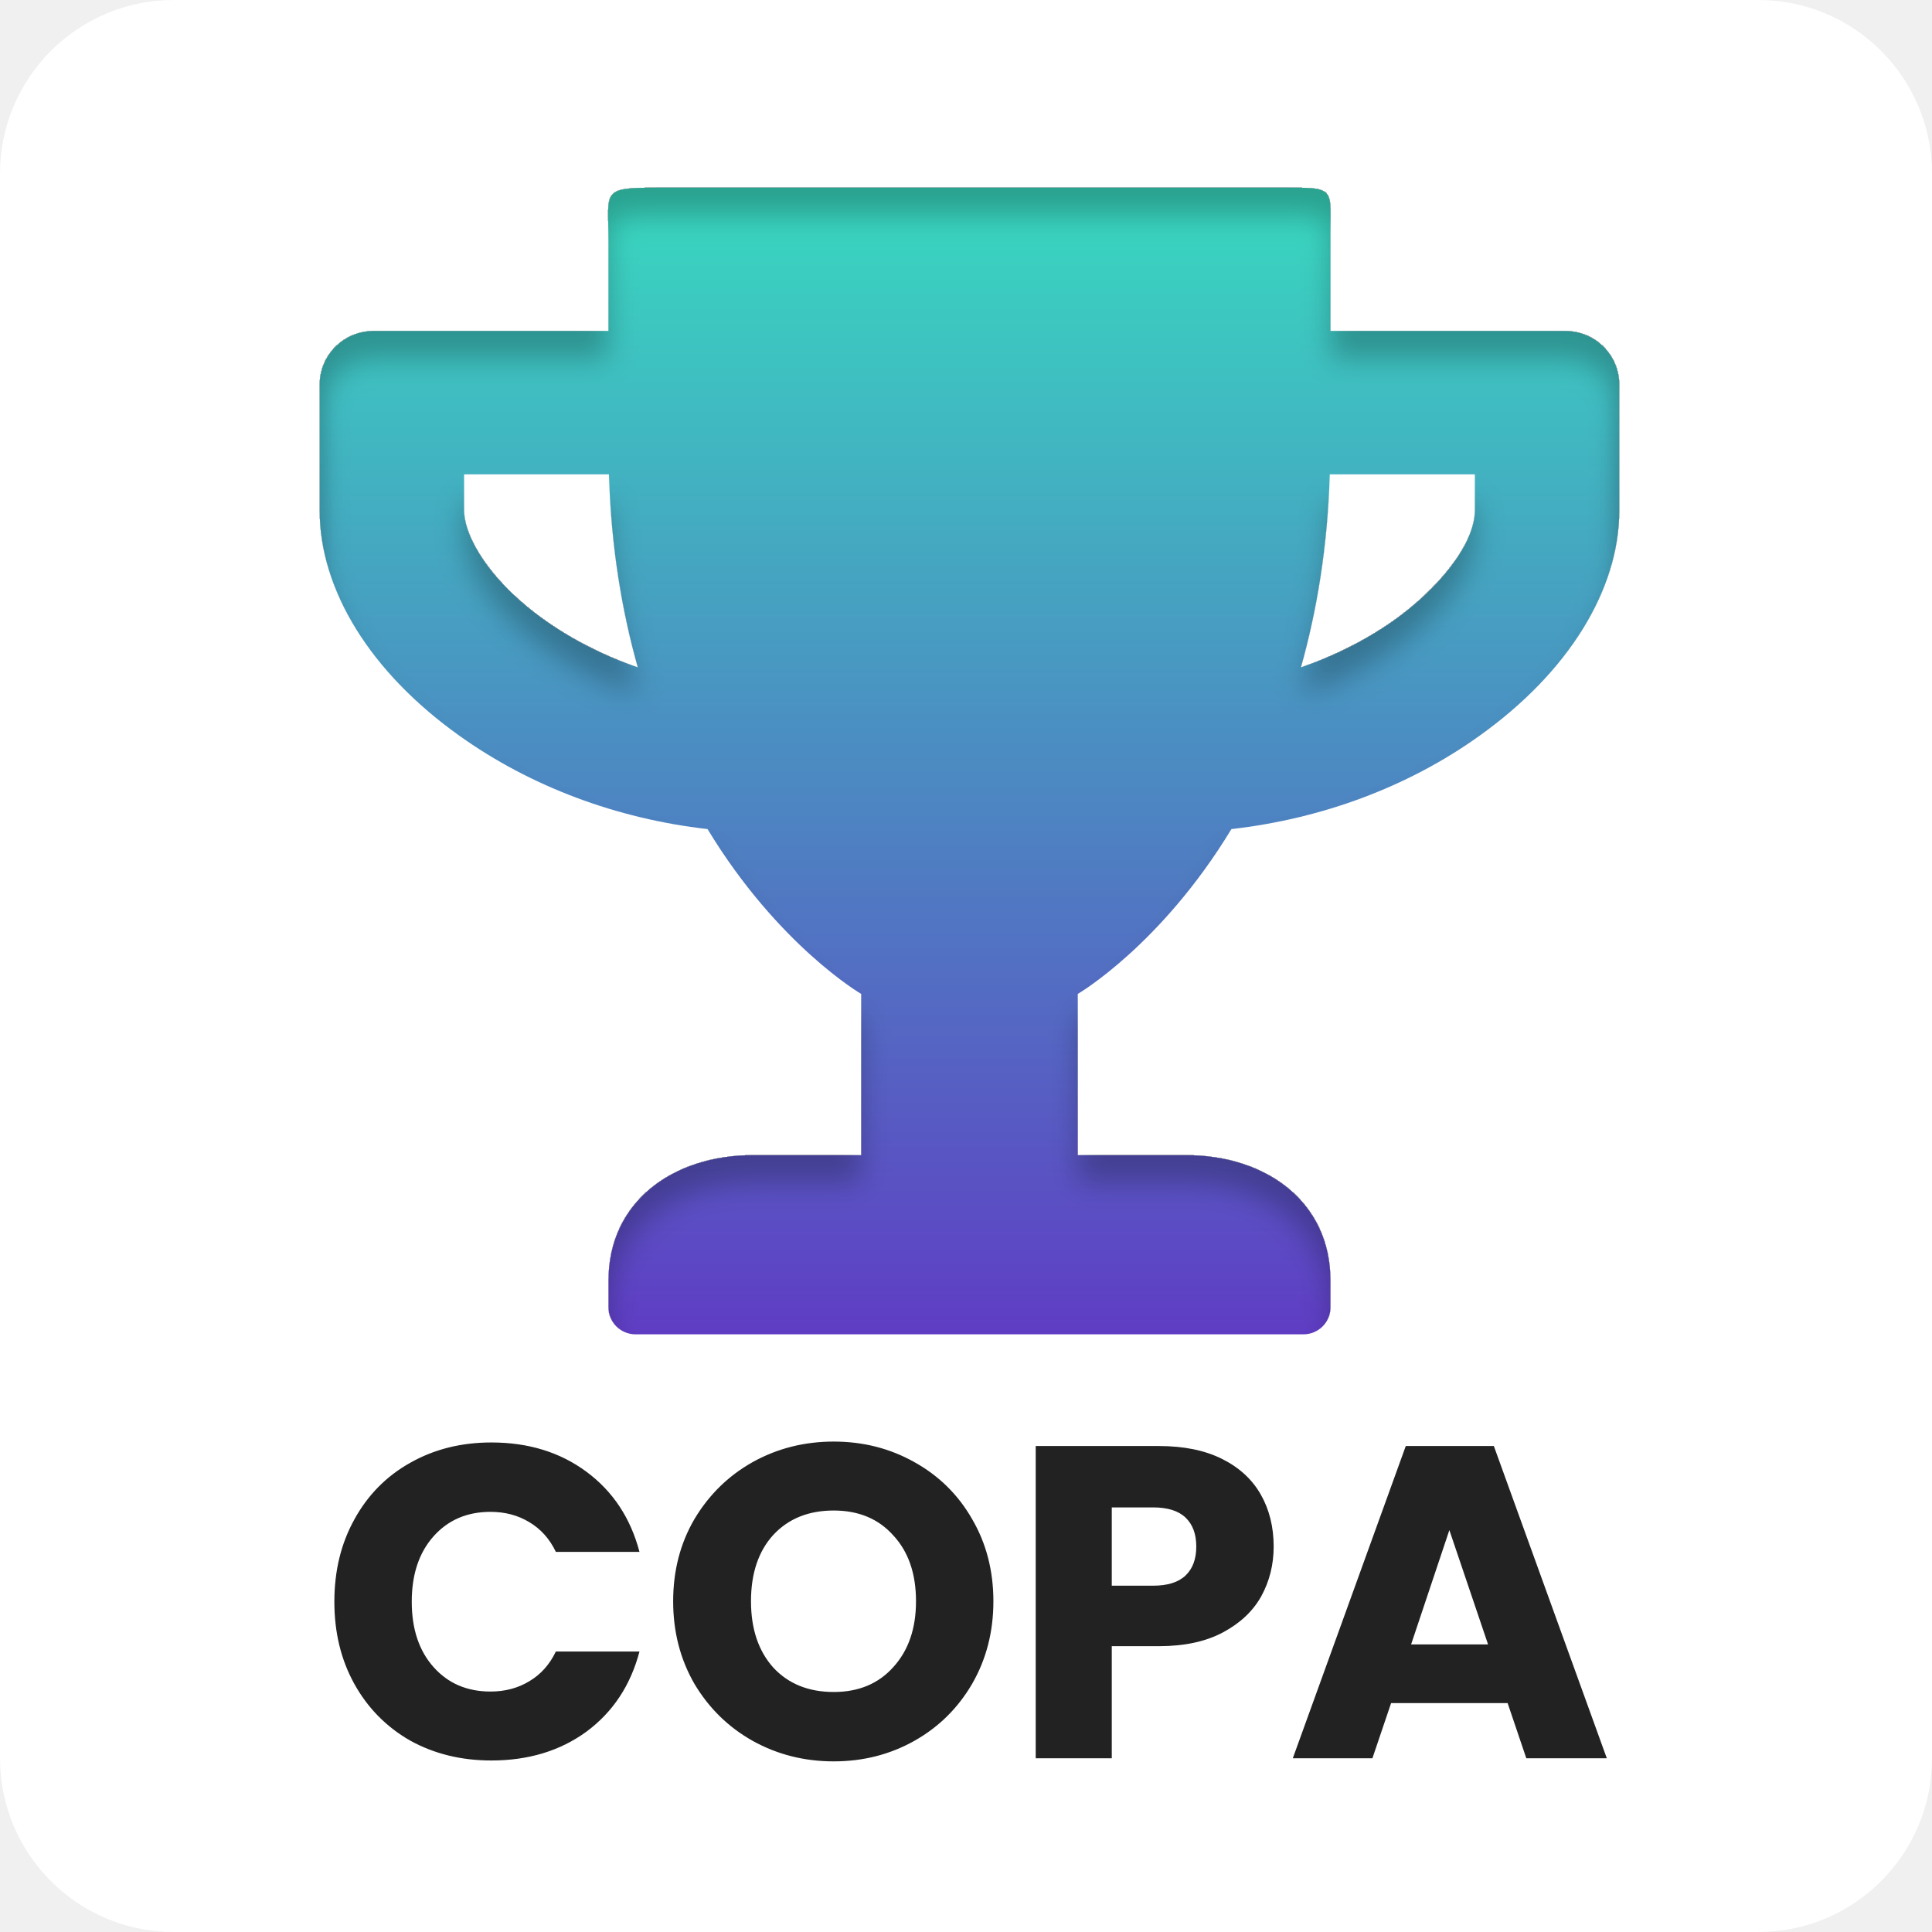
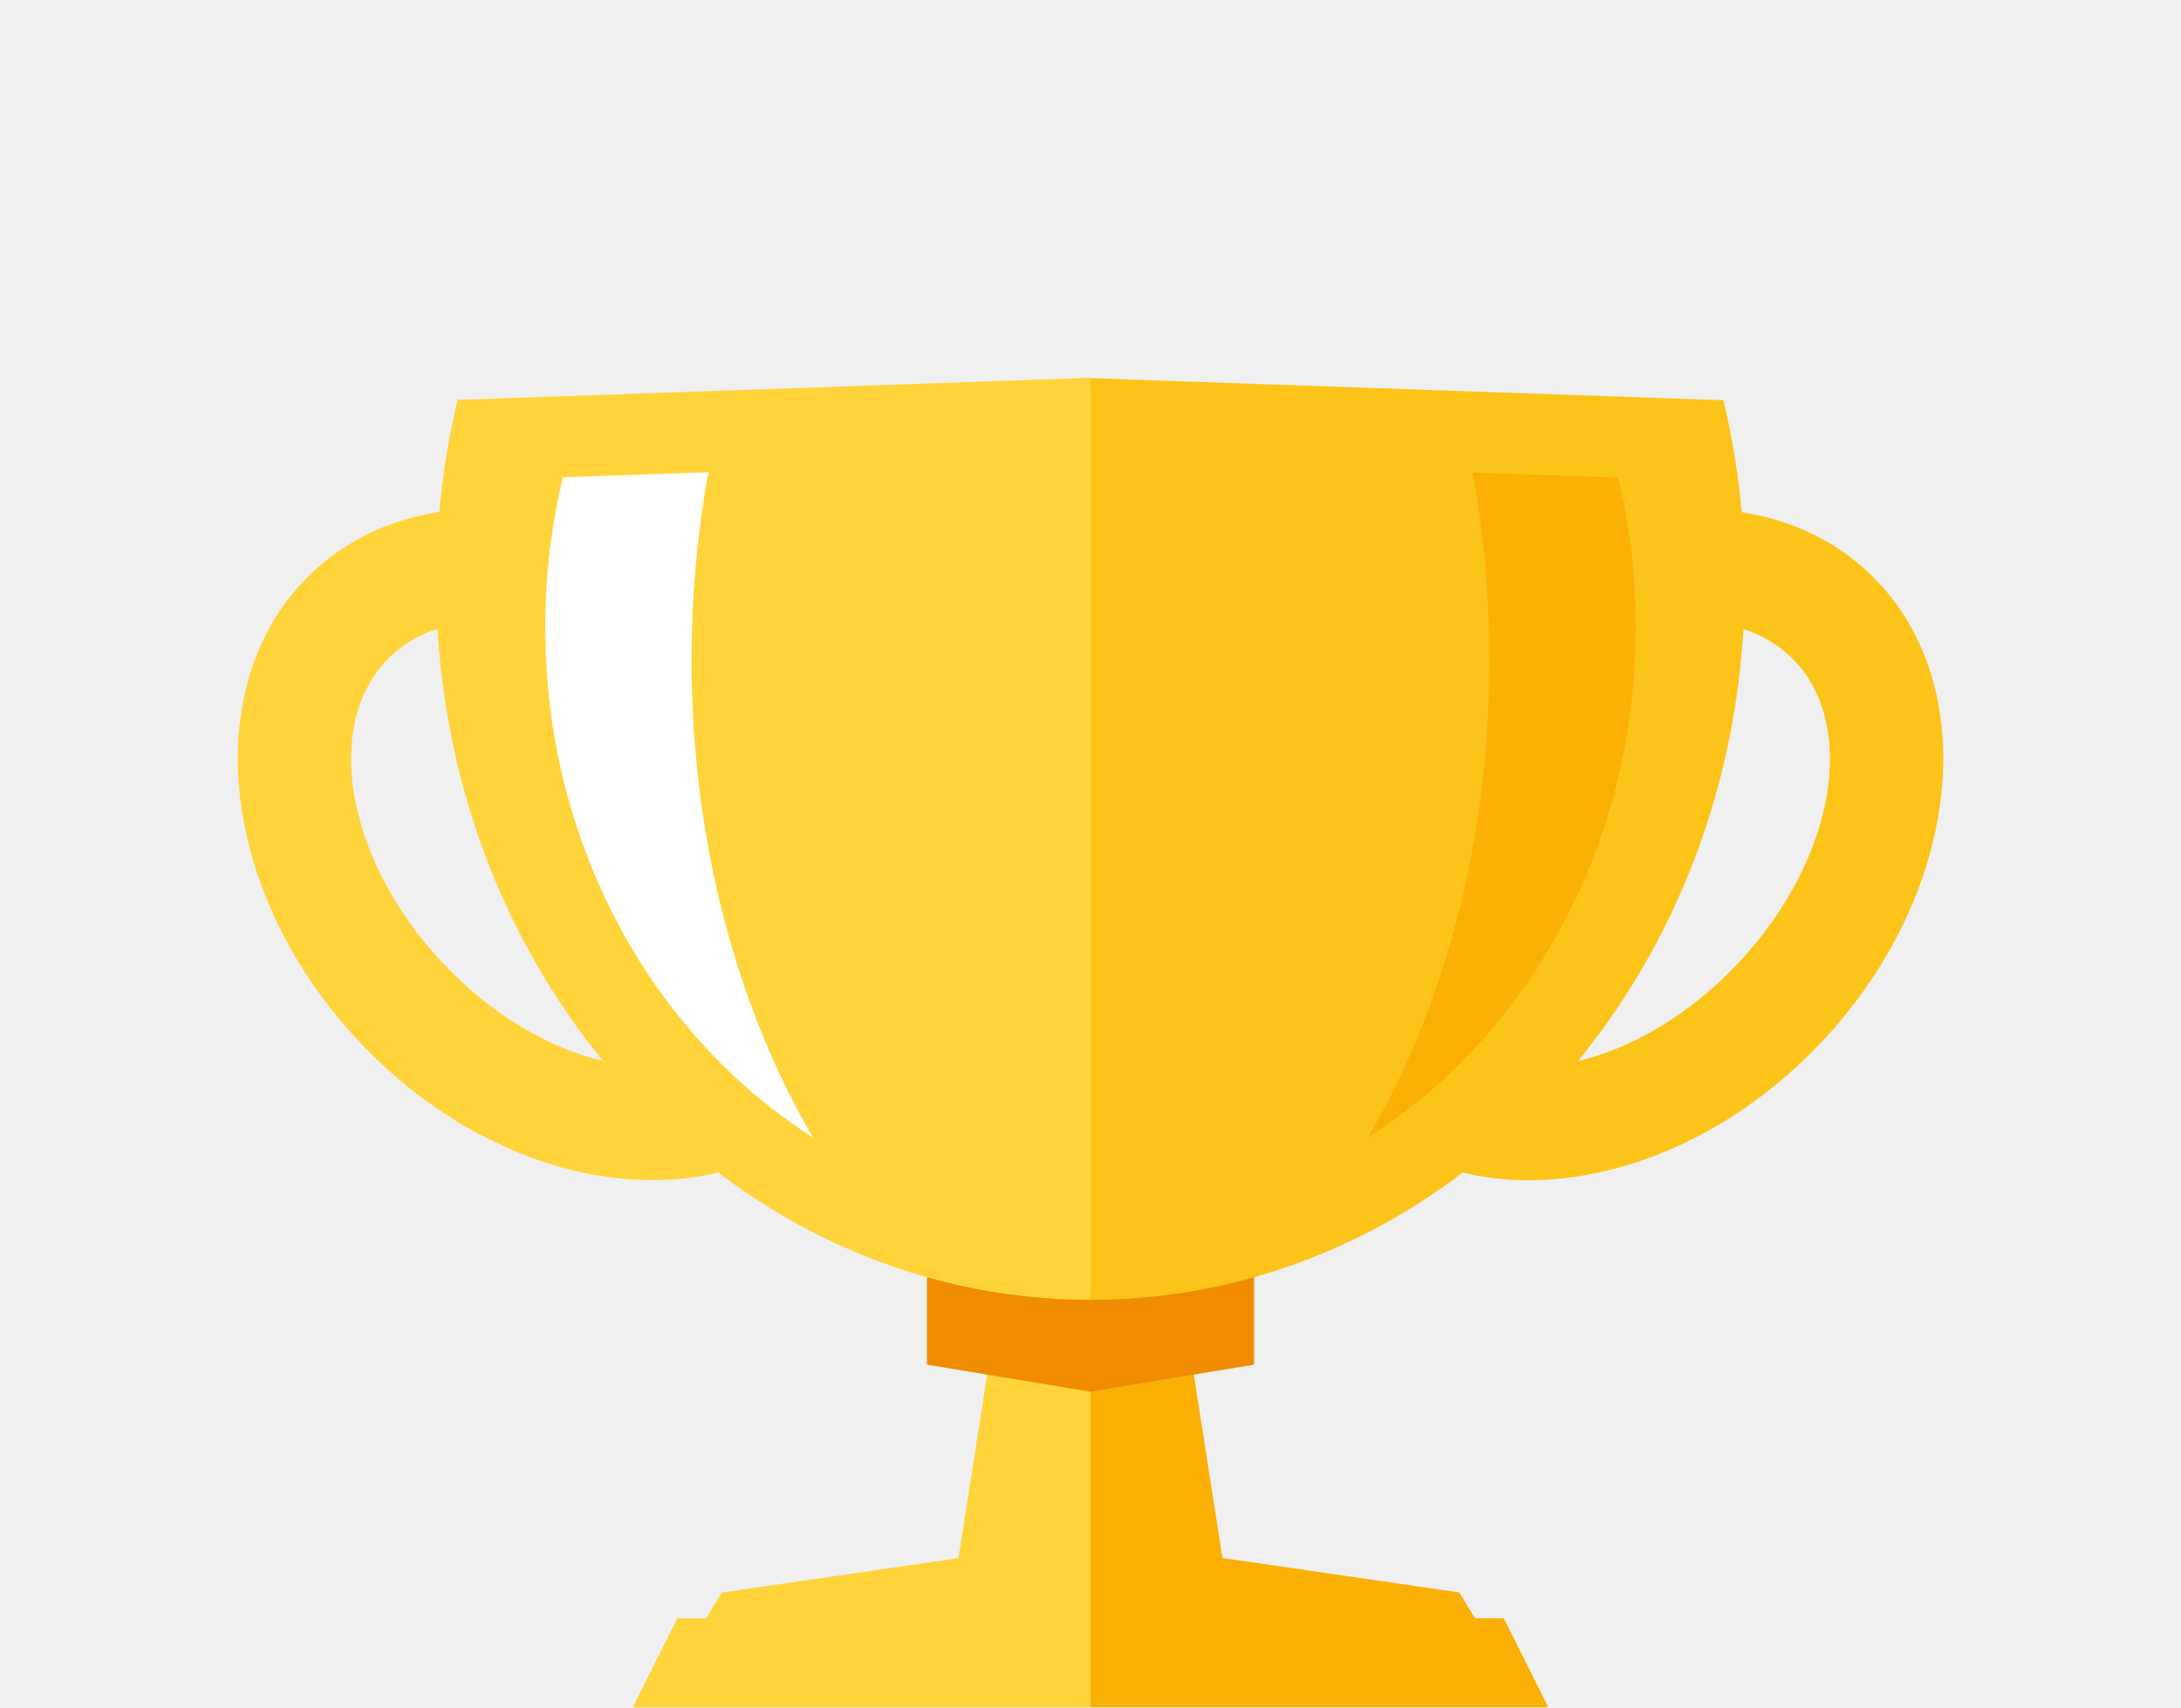
- <svg xmlns="http://www.w3.org/2000/svg" width="278" height="278" viewBox="0 0 278 278" fill="none">
-   <rect width="278" height="278" rx="25" fill="white" />
-   <path d="M48.112 230.472C48.112 226.035 49.072 222.088 50.992 218.632C52.912 215.133 55.579 212.424 58.992 210.504C62.448 208.541 66.352 207.56 70.704 207.56C76.037 207.56 80.603 208.968 84.4 211.784C88.197 214.6 90.736 218.44 92.016 223.304H79.984C79.088 221.427 77.808 219.997 76.144 219.016C74.523 218.035 72.667 217.544 70.576 217.544C67.205 217.544 64.475 218.717 62.384 221.064C60.293 223.411 59.248 226.547 59.248 230.472C59.248 234.397 60.293 237.533 62.384 239.88C64.475 242.227 67.205 243.4 70.576 243.4C72.667 243.4 74.523 242.909 76.144 241.928C77.808 240.947 79.088 239.517 79.984 237.64H92.016C90.736 242.504 88.197 246.344 84.4 249.16C80.603 251.933 76.037 253.32 70.704 253.32C66.352 253.32 62.448 252.36 58.992 250.44C55.579 248.477 52.912 245.768 50.992 242.312C49.072 238.856 48.112 234.909 48.112 230.472ZM119.966 253.448C115.742 253.448 111.859 252.467 108.318 250.504C104.819 248.541 102.025 245.811 99.934 242.312C97.886 238.771 96.862 234.803 96.862 230.408C96.862 226.013 97.886 222.067 99.934 218.568C102.025 215.069 104.819 212.339 108.318 210.376C111.859 208.413 115.742 207.432 119.966 207.432C124.19 207.432 128.051 208.413 131.55 210.376C135.091 212.339 137.865 215.069 139.87 218.568C141.918 222.067 142.942 226.013 142.942 230.408C142.942 234.803 141.918 238.771 139.87 242.312C137.822 245.811 135.049 248.541 131.55 250.504C128.051 252.467 124.19 253.448 119.966 253.448ZM119.966 243.464C123.55 243.464 126.409 242.269 128.542 239.88C130.718 237.491 131.806 234.333 131.806 230.408C131.806 226.44 130.718 223.283 128.542 220.936C126.409 218.547 123.55 217.352 119.966 217.352C116.339 217.352 113.438 218.525 111.262 220.872C109.129 223.219 108.062 226.397 108.062 230.408C108.062 234.376 109.129 237.555 111.262 239.944C113.438 242.291 116.339 243.464 119.966 243.464ZM183.271 222.536C183.271 225.139 182.673 227.528 181.479 229.704C180.284 231.837 178.449 233.565 175.975 234.888C173.5 236.211 170.428 236.872 166.759 236.872H159.975V253H149.031V208.072H166.759C170.343 208.072 173.372 208.691 175.847 209.928C178.321 211.165 180.177 212.872 181.415 215.048C182.652 217.224 183.271 219.72 183.271 222.536ZM165.927 228.168C168.017 228.168 169.575 227.677 170.599 226.696C171.623 225.715 172.135 224.328 172.135 222.536C172.135 220.744 171.623 219.357 170.599 218.376C169.575 217.395 168.017 216.904 165.927 216.904H159.975V228.168H165.927ZM216.936 245.064H200.168L197.48 253H186.024L202.28 208.072H214.952L231.208 253H219.624L216.936 245.064ZM214.12 236.616L208.552 220.168L203.048 236.616H214.12Z" fill="#222222" />
-   <g filter="url(#filter0_i)">
-     <path d="M225.208 47.626H191.444V34.736C191.347 26.703 192.667 27.001 183.653 27.001H95.347C86.333 27.001 87.556 27.195 87.556 34.736V47.626H53.792C49.474 47.626 46 51.075 46 55.361V73.408C46 84.913 53.305 96.74 66.096 105.86C76.323 113.175 88.757 117.816 101.808 119.298C112.002 136.088 123.917 143.017 123.917 143.017V166.22H108.333C96.873 166.22 87.556 172.891 87.556 184.267V188.134C87.556 190.261 89.309 192.001 91.451 192.001H187.549C189.691 192.001 191.444 190.261 191.444 188.134V184.267C191.444 172.891 182.127 166.22 170.667 166.22H155.083V143.017C155.083 143.017 166.998 136.088 177.192 119.298C190.276 117.816 202.71 113.175 212.904 105.86C225.663 96.74 233 84.913 233 73.408V55.361C233 51.075 229.526 47.626 225.208 47.626ZM78.238 89.134C70.317 83.462 66.778 77.146 66.778 73.408V68.251H87.621C87.945 78.757 89.504 87.974 91.776 96.031C86.874 94.355 82.296 92.035 78.238 89.134ZM212.222 73.408C212.222 78.596 206.476 85.041 200.762 89.134C196.704 92.035 192.094 94.355 187.191 96.031C189.464 87.974 191.022 78.757 191.347 68.251H212.222V73.408Z" fill="url(#paint0_linear)" />
-   </g>
-   <defs>
-     <filter id="filter0_i" x="46" y="27" width="187" height="169.001" filterUnits="userSpaceOnUse" color-interpolation-filters="sRGB">
-       <feFlood flood-opacity="0" result="BackgroundImageFix" />
-       <feBlend mode="normal" in="SourceGraphic" in2="BackgroundImageFix" result="shape" />
-       <feColorMatrix in="SourceAlpha" type="matrix" values="0 0 0 0 0 0 0 0 0 0 0 0 0 0 0 0 0 0 127 0" result="hardAlpha" />
-       <feOffset dy="4" />
-       <feGaussianBlur stdDeviation="2" />
-       <feComposite in2="hardAlpha" operator="arithmetic" k2="-1" k3="1" />
-       <feColorMatrix type="matrix" values="0 0 0 0 0 0 0 0 0 0 0 0 0 0 0 0 0 0 0.25 0" />
-       <feBlend mode="normal" in2="shape" result="effect1_innerShadow" />
-     </filter>
-     <linearGradient id="paint0_linear" x1="139.5" y1="27.001" x2="139.5" y2="192.001" gradientUnits="userSpaceOnUse">
-       <stop stop-color="#38D9C0" />
-       <stop offset="1" stop-color="#5F3DC4" />
-     </linearGradient>
-   </defs>
+ <svg xmlns="http://www.w3.org/2000/svg" width="760" height="595" viewBox="0 0 760 595" fill="none">
+   <path d="M350.27 439H380V595H311.5H220.5L236 564H246L251.5 555L334 543L350.27 439Z" fill="#FFD43B" />
+   <path d="M323 423H380V485L323 475.576V423Z" fill="#F08C00" />
+   <path fill-rule="evenodd" clip-rule="evenodd" d="M286.455 389.352C326.847 351.686 319.896 278.585 270.931 226.076C221.965 173.567 149.527 161.534 109.135 199.2C68.744 236.866 75.694 309.967 124.66 362.476C173.625 414.985 246.063 427.018 286.455 389.352ZM259.175 360.098C283.41 337.498 275.576 289.708 241.676 253.356C207.777 217.004 160.65 205.855 136.415 228.454C112.18 251.053 120.015 298.843 153.914 335.196C187.813 371.548 234.94 382.697 259.175 360.098Z" fill="#FFD43B" />
+   <path fill-rule="evenodd" clip-rule="evenodd" d="M159.454 139.355C154.59 159.676 152 181.006 152 203C152 341.071 254.079 453 380 453L380 131.654L159.454 139.355ZM514.321 1H514.36C514.347 0.989 514.333 0.978 514.32 0.968L514.321 1ZM608 203L608 202.773V203.226L608 203Z" fill="#FFD43B" />
+   <path fill-rule="evenodd" clip-rule="evenodd" d="M246.858 164.559C243.033 185.494 241 207.436 241 230.044C241 293.144 256.841 351.053 283.249 396.37C227.483 360.765 190 294.507 190 218.649C190 200.569 192.129 183.035 196.128 166.331L246.858 164.559Z" fill="white" />
+   <path d="M409.73 439.006H380V594.943H448.501H539.502L524.002 563.955H514.001L508.501 554.959L426 542.964L409.73 439.006Z" fill="#FAB005" />
+   <path d="M437.001 423.012H380V484.987L437.001 475.567V423.012Z" fill="#F08C00" />
+   <path fill-rule="evenodd" clip-rule="evenodd" d="M473.546 389.378C433.154 351.727 440.105 278.655 489.071 226.168C538.037 173.68 610.476 161.652 650.868 199.302C691.26 236.953 684.309 310.024 635.343 362.512C586.377 415 513.938 427.028 473.546 389.378ZM500.826 360.135C476.591 337.545 484.426 289.774 518.325 253.437C552.225 217.099 599.352 205.954 623.587 228.545C647.823 251.135 639.988 298.906 606.088 335.243C572.189 371.581 525.061 382.725 500.826 360.135Z" fill="#FCC419" />
+   <path fill-rule="evenodd" clip-rule="evenodd" d="M600.548 139.482C605.412 159.794 608.002 181.116 608.002 203.101C608.002 341.116 505.922 453 380 453L380 131.784L600.548 139.482ZM245.678 1.183H245.638C245.652 1.172 245.665 1.161 245.678 1.15L245.678 1.183ZM151.997 203.101L151.997 202.916V203.286L151.997 203.101Z" fill="#FCC419" />
+   <path fill-rule="evenodd" clip-rule="evenodd" d="M476.752 396.393C532.518 360.802 570.002 294.571 570.002 218.744C570.002 200.671 567.873 183.144 563.874 166.447L513.143 164.676C516.968 185.602 519.002 207.535 519.002 230.134C519.002 293.209 503.16 351.094 476.752 396.393Z" fill="#FAB005" />
</svg>
